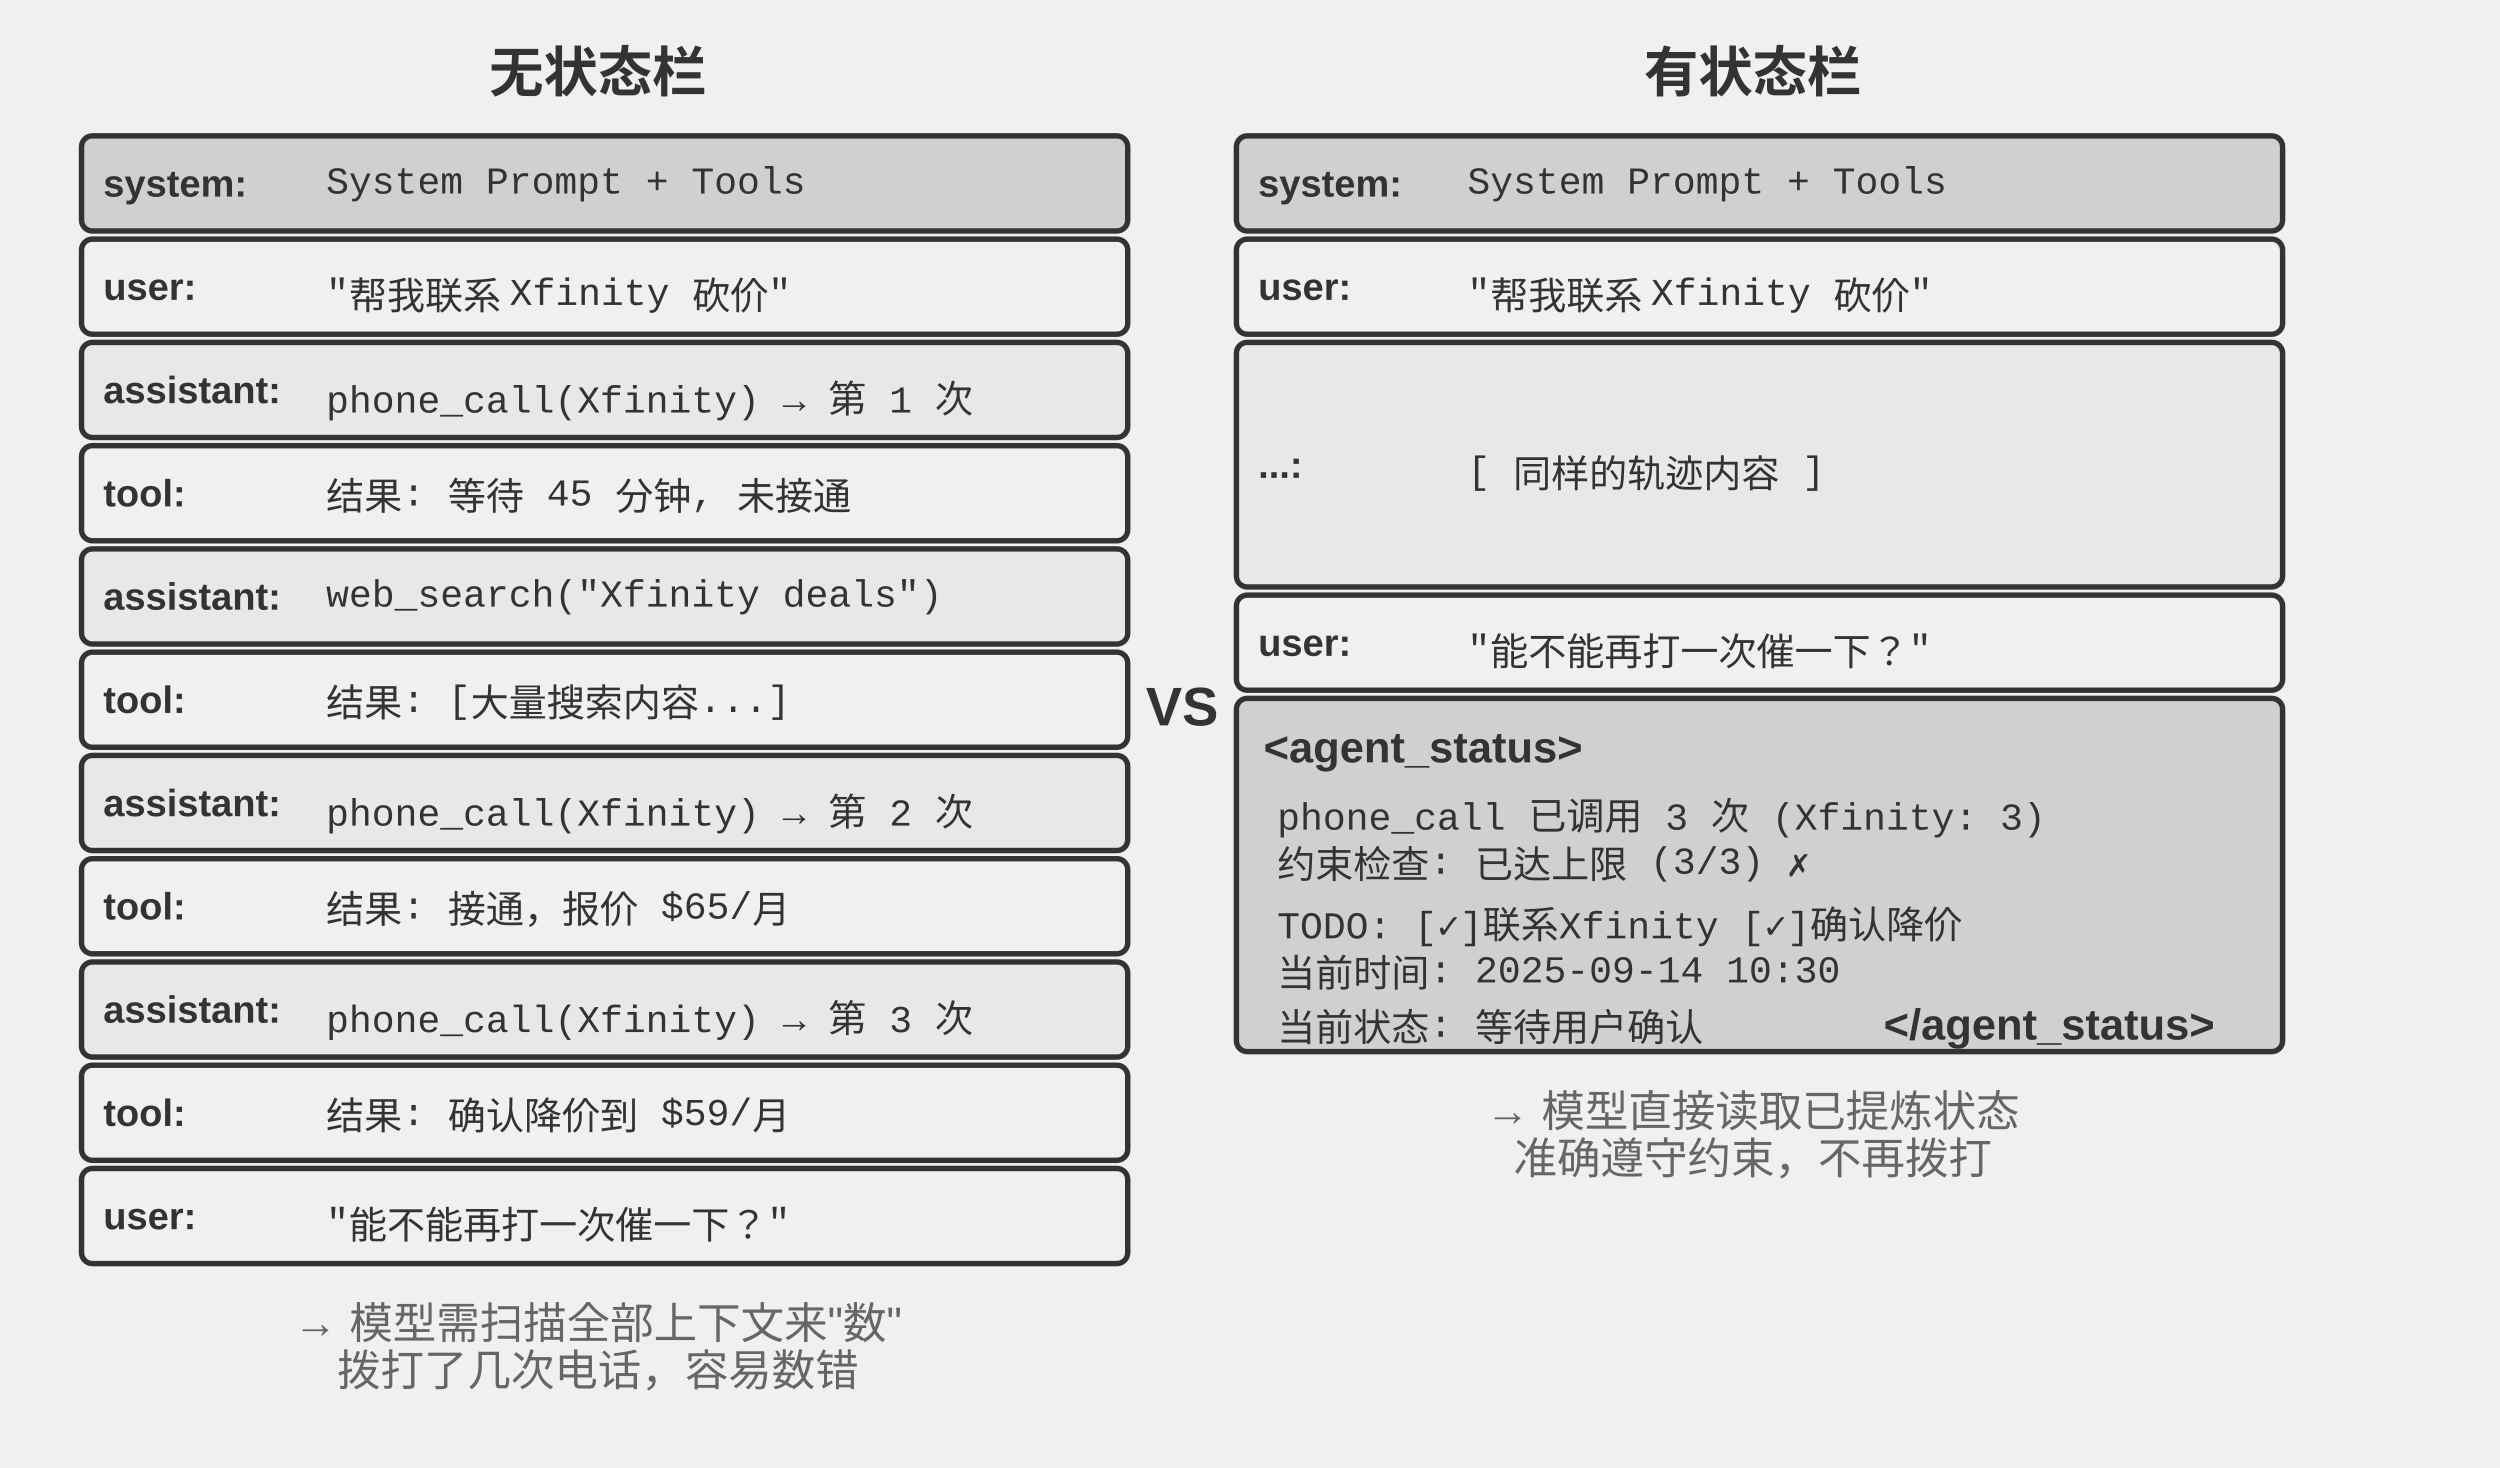
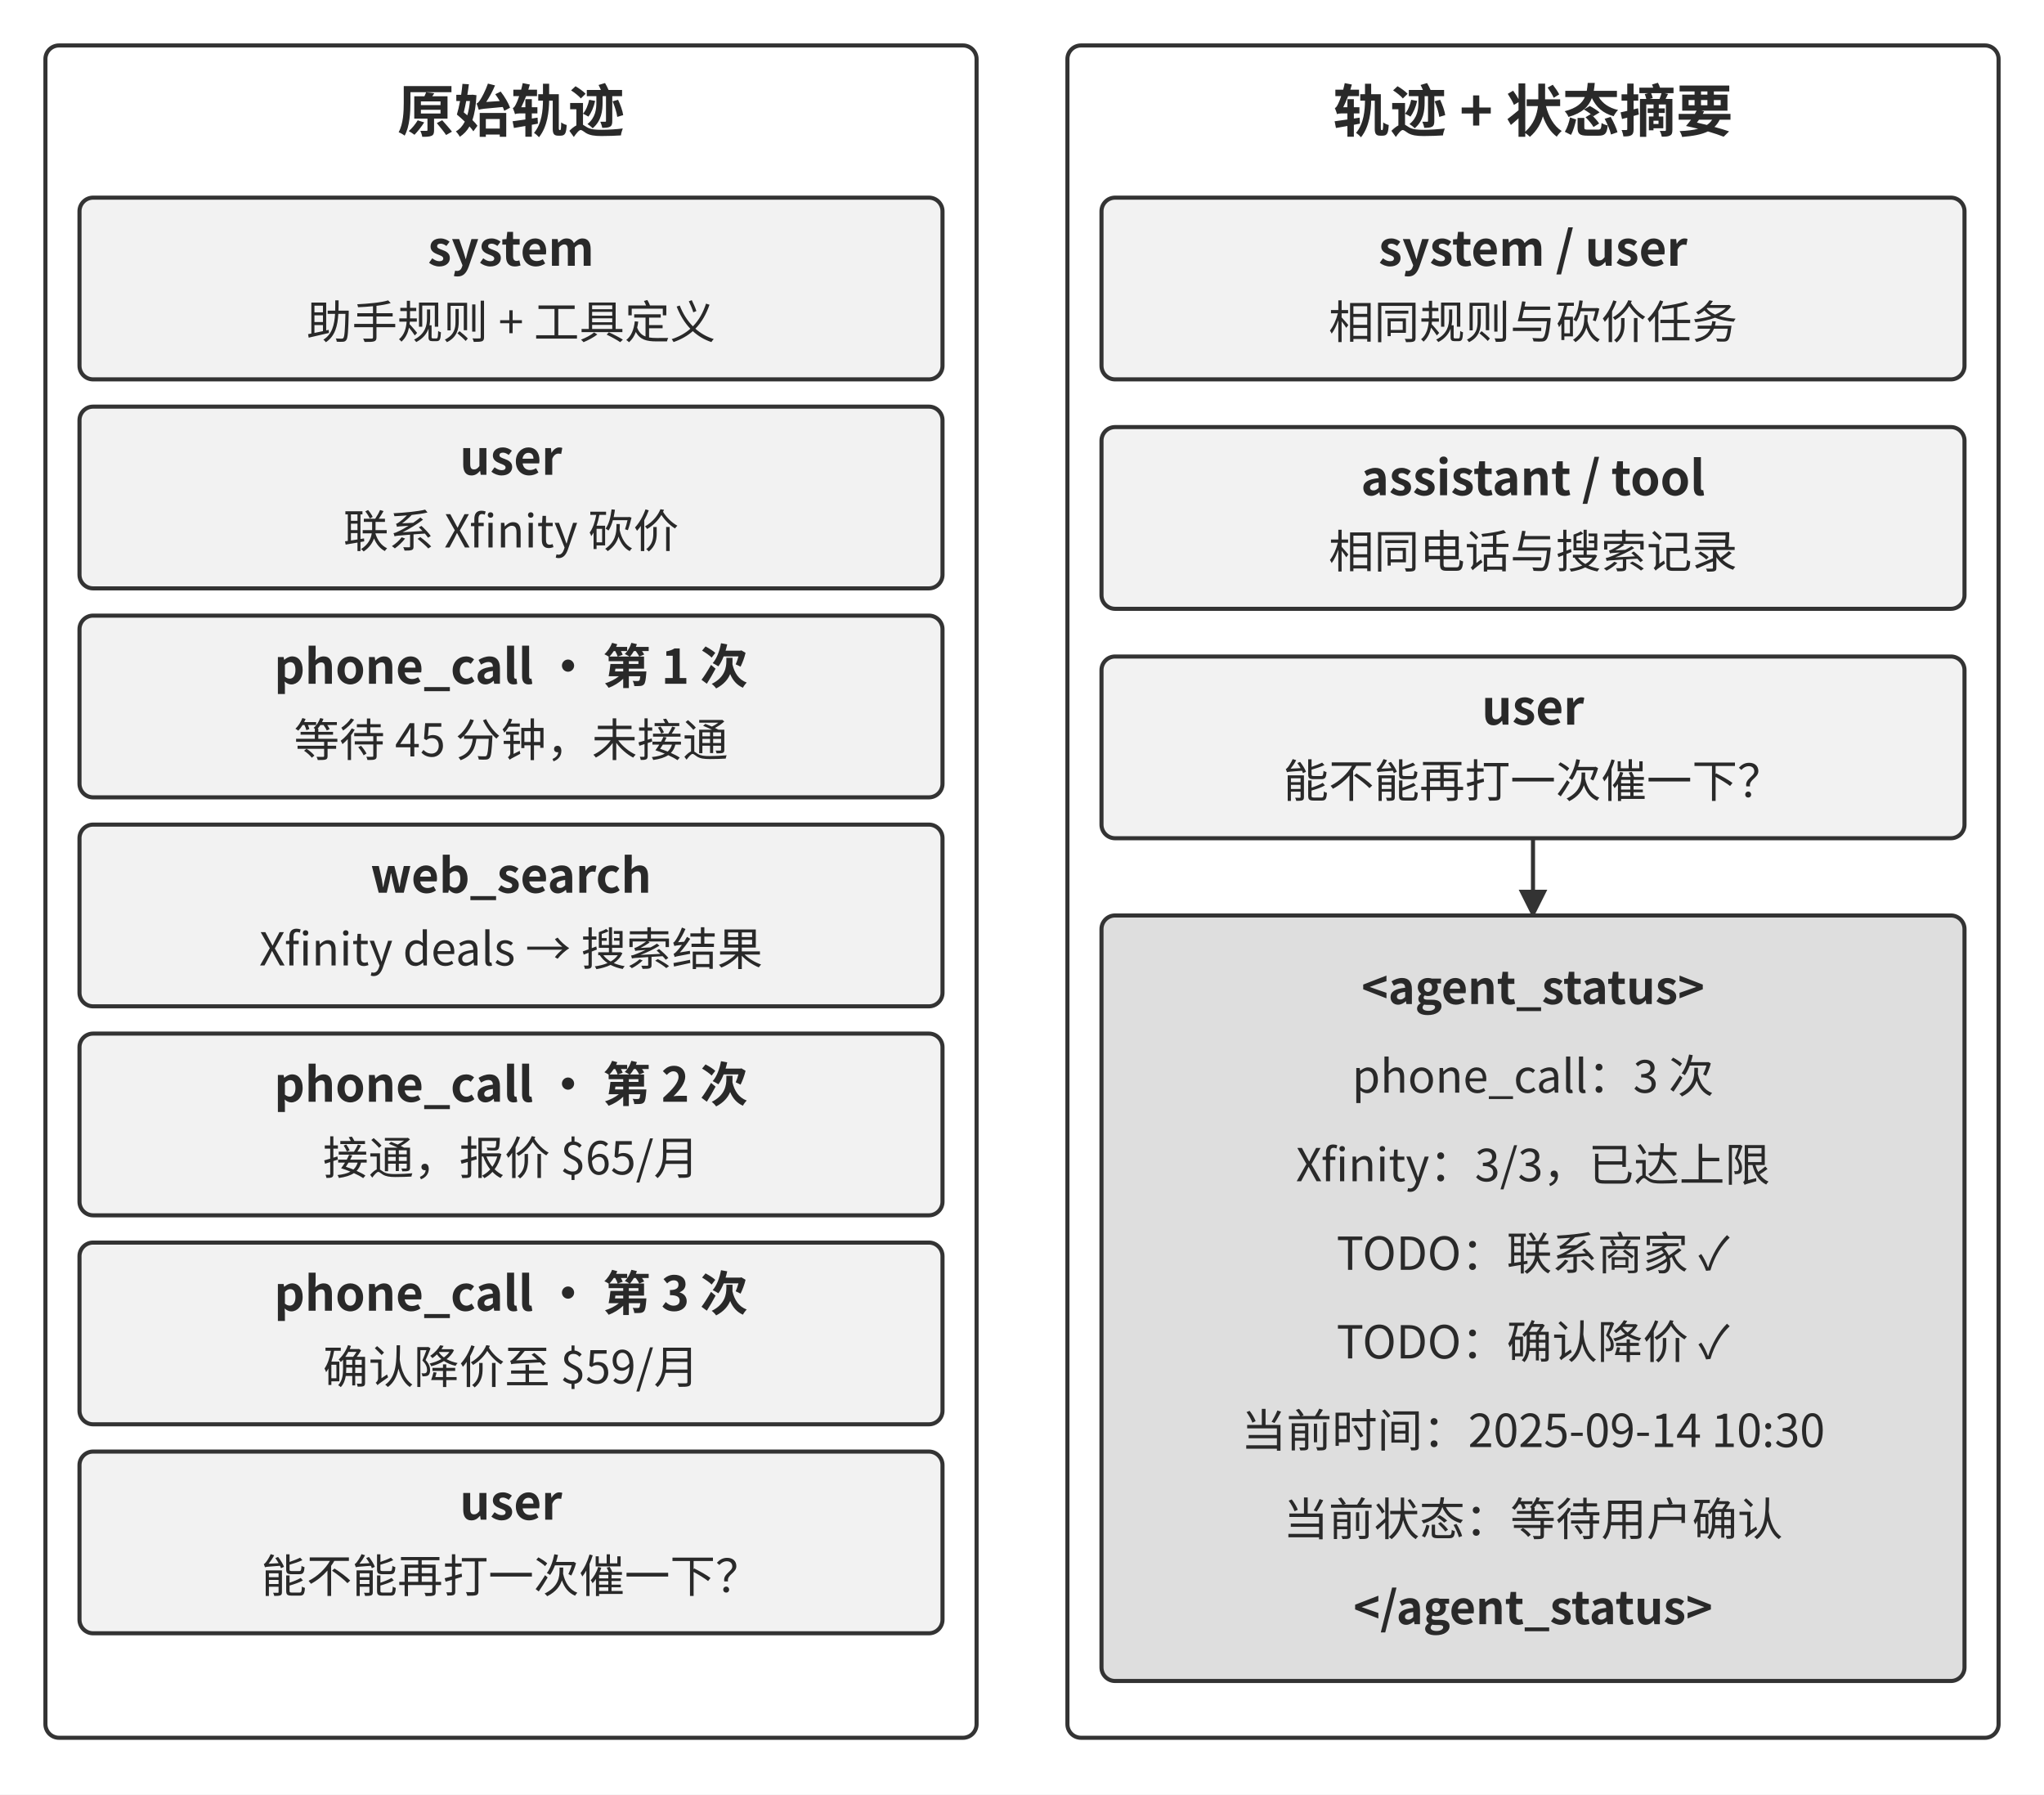
- <svg xmlns="http://www.w3.org/2000/svg" viewBox="0 40 920 540" width="920" height="540" style="background:#ffffff">
+ <svg xmlns="http://www.w3.org/2000/svg" width="150mm" height="131.67mm" viewBox="0 0 900 790" role="img" aria-labelledby="title desc">
  <defs>
-     <marker id="ah" markerWidth="12" markerHeight="8" refX="12" refY="4" orient="auto">
-       <polygon points="0 0, 12 4, 0 8" fill="#333333" />
-     </marker>
-     <marker id="ah-light" markerWidth="12" markerHeight="8" refX="12" refY="4" orient="auto">
-       <polygon points="0 0, 12 4, 0 8" fill="#999999" />
+     <marker id="arrow" viewBox="0 0 10 10" refX="9" refY="5" markerWidth="7" markerHeight="7" orient="auto-start-reverse">
+       <path d="M0 0 L10 5 L0 10 Z" fill="#333333" />
    </marker>
  </defs>
-   <text x="220.0" y="65" font-family="Arial, 'Helvetica Neue', Helvetica, 'PingFang SC', 'Microsoft YaHei', sans-serif" font-size="20" fill="#333333" text-anchor="middle" dominant-baseline="central" font-weight="bold">无状态栏</text>
-   <text x="645.0" y="65" font-family="Arial, 'Helvetica Neue', Helvetica, 'PingFang SC', 'Microsoft YaHei', sans-serif" font-size="20" fill="#333333" text-anchor="middle" dominant-baseline="central" font-weight="bold">有状态栏</text>
-   <rect x="30" y="90" width="385" height="35" rx="4" fill="#d0d0d0" stroke="#333333" stroke-width="2" />
-   <text x="38" y="107.5" font-family="Arial, 'Helvetica Neue', Helvetica, 'PingFang SC', 'Microsoft YaHei', sans-serif" font-size="14" fill="#333333" text-anchor="start" dominant-baseline="central" font-weight="bold">system:</text>
-   <text x="120" y="107.5" font-family="'Courier New', Courier, monospace" font-size="14" fill="#333333" text-anchor="start" dominant-baseline="central">System Prompt + Tools</text>
-   <rect x="30" y="128" width="385" height="35" rx="4" fill="#f0f0f0" stroke="#333333" stroke-width="2" />
-   <text x="38" y="145.5" font-family="Arial, 'Helvetica Neue', Helvetica, 'PingFang SC', 'Microsoft YaHei', sans-serif" font-size="14" fill="#333333" text-anchor="start" dominant-baseline="central" font-weight="bold">user:</text>
-   <text x="120" y="145.5" font-family="'Courier New', Courier, monospace" font-size="14" fill="#333333" text-anchor="start" dominant-baseline="central">"帮我联系 Xfinity 砍价"</text>
-   <rect x="30" y="166" width="385" height="35" rx="4" fill="#e8e8e8" stroke="#333333" stroke-width="2" />
-   <text x="38" y="183.5" font-family="Arial, 'Helvetica Neue', Helvetica, 'PingFang SC', 'Microsoft YaHei', sans-serif" font-size="14" fill="#333333" text-anchor="start" dominant-baseline="central" font-weight="bold">assistant:</text>
-   <text x="120" y="183.5" font-family="'Courier New', Courier, monospace" font-size="14" fill="#333333" text-anchor="start" dominant-baseline="central">phone_call(Xfinity) → 第 1 次</text>
-   <rect x="30" y="204" width="385" height="35" rx="4" fill="#f0f0f0" stroke="#333333" stroke-width="2" />
-   <text x="38" y="221.5" font-family="Arial, 'Helvetica Neue', Helvetica, 'PingFang SC', 'Microsoft YaHei', sans-serif" font-size="14" fill="#333333" text-anchor="start" dominant-baseline="central" font-weight="bold">tool:</text>
-   <text x="120" y="221.5" font-family="'Courier New', Courier, monospace" font-size="14" fill="#333333" text-anchor="start" dominant-baseline="central">结果: 等待 45 分钟, 未接通</text>
-   <rect x="30" y="242" width="385" height="35" rx="4" fill="#e8e8e8" stroke="#333333" stroke-width="2" />
-   <text x="38" y="259.5" font-family="Arial, 'Helvetica Neue', Helvetica, 'PingFang SC', 'Microsoft YaHei', sans-serif" font-size="14" fill="#333333" text-anchor="start" dominant-baseline="central" font-weight="bold">assistant:</text>
-   <text x="120" y="259.5" font-family="'Courier New', Courier, monospace" font-size="14" fill="#333333" text-anchor="start" dominant-baseline="central">web_search("Xfinity deals")</text>
-   <rect x="30" y="280" width="385" height="35" rx="4" fill="#f0f0f0" stroke="#333333" stroke-width="2" />
-   <text x="38" y="297.5" font-family="Arial, 'Helvetica Neue', Helvetica, 'PingFang SC', 'Microsoft YaHei', sans-serif" font-size="14" fill="#333333" text-anchor="start" dominant-baseline="central" font-weight="bold">tool:</text>
-   <text x="120" y="297.5" font-family="'Courier New', Courier, monospace" font-size="14" fill="#333333" text-anchor="start" dominant-baseline="central">结果: [大量搜索内容...]</text>
-   <rect x="30" y="318" width="385" height="35" rx="4" fill="#e8e8e8" stroke="#333333" stroke-width="2" />
-   <text x="38" y="335.5" font-family="Arial, 'Helvetica Neue', Helvetica, 'PingFang SC', 'Microsoft YaHei', sans-serif" font-size="14" fill="#333333" text-anchor="start" dominant-baseline="central" font-weight="bold">assistant:</text>
-   <text x="120" y="335.5" font-family="'Courier New', Courier, monospace" font-size="14" fill="#333333" text-anchor="start" dominant-baseline="central">phone_call(Xfinity) → 第 2 次</text>
-   <rect x="30" y="356" width="385" height="35" rx="4" fill="#f0f0f0" stroke="#333333" stroke-width="2" />
-   <text x="38" y="373.5" font-family="Arial, 'Helvetica Neue', Helvetica, 'PingFang SC', 'Microsoft YaHei', sans-serif" font-size="14" fill="#333333" text-anchor="start" dominant-baseline="central" font-weight="bold">tool:</text>
-   <text x="120" y="373.5" font-family="'Courier New', Courier, monospace" font-size="14" fill="#333333" text-anchor="start" dominant-baseline="central">结果: 接通，报价 $65/月</text>
-   <rect x="30" y="394" width="385" height="35" rx="4" fill="#e8e8e8" stroke="#333333" stroke-width="2" />
-   <text x="38" y="411.5" font-family="Arial, 'Helvetica Neue', Helvetica, 'PingFang SC', 'Microsoft YaHei', sans-serif" font-size="14" fill="#333333" text-anchor="start" dominant-baseline="central" font-weight="bold">assistant:</text>
-   <text x="120" y="411.5" font-family="'Courier New', Courier, monospace" font-size="14" fill="#333333" text-anchor="start" dominant-baseline="central">phone_call(Xfinity) → 第 3 次</text>
-   <rect x="30" y="432" width="385" height="35" rx="4" fill="#f0f0f0" stroke="#333333" stroke-width="2" />
-   <text x="38" y="449.5" font-family="Arial, 'Helvetica Neue', Helvetica, 'PingFang SC', 'Microsoft YaHei', sans-serif" font-size="14" fill="#333333" text-anchor="start" dominant-baseline="central" font-weight="bold">tool:</text>
-   <text x="120" y="449.5" font-family="'Courier New', Courier, monospace" font-size="14" fill="#333333" text-anchor="start" dominant-baseline="central">结果: 确认降价到 $59/月</text>
-   <rect x="30" y="470" width="385" height="35" rx="4" fill="#f0f0f0" stroke="#333333" stroke-width="2" />
-   <text x="38" y="487.5" font-family="Arial, 'Helvetica Neue', Helvetica, 'PingFang SC', 'Microsoft YaHei', sans-serif" font-size="14" fill="#333333" text-anchor="start" dominant-baseline="central" font-weight="bold">user:</text>
-   <text x="120" y="487.5" font-family="'Courier New', Courier, monospace" font-size="14" fill="#333333" text-anchor="start" dominant-baseline="central">"能不能再打一次催一下？"</text>
-   <text x="220.0" y="523" font-family="Arial, 'Helvetica Neue', Helvetica, 'PingFang SC', 'Microsoft YaHei', sans-serif" font-size="16" fill="#666666" text-anchor="middle" dominant-baseline="central" font-weight="normal">→ 模型需扫描全部上下文来"数"</text>
-   <text x="220.0" y="543" font-family="Arial, 'Helvetica Neue', Helvetica, 'PingFang SC', 'Microsoft YaHei', sans-serif" font-size="16" fill="#666666" text-anchor="middle" dominant-baseline="central" font-weight="normal">拨打了几次电话，容易数错</text>
-   <rect x="455" y="90" width="385" height="35" rx="4" fill="#d0d0d0" stroke="#333333" stroke-width="2" />
-   <text x="463" y="107.5" font-family="Arial, 'Helvetica Neue', Helvetica, 'PingFang SC', 'Microsoft YaHei', sans-serif" font-size="14" fill="#333333" text-anchor="start" dominant-baseline="central" font-weight="bold">system:</text>
-   <text x="540" y="107.5" font-family="'Courier New', Courier, monospace" font-size="14" fill="#333333" text-anchor="start" dominant-baseline="central">System Prompt + Tools</text>
-   <rect x="455" y="128" width="385" height="35" rx="4" fill="#f0f0f0" stroke="#333333" stroke-width="2" />
-   <text x="463" y="145.5" font-family="Arial, 'Helvetica Neue', Helvetica, 'PingFang SC', 'Microsoft YaHei', sans-serif" font-size="14" fill="#333333" text-anchor="start" dominant-baseline="central" font-weight="bold">user:</text>
-   <text x="540" y="145.5" font-family="'Courier New', Courier, monospace" font-size="14" fill="#333333" text-anchor="start" dominant-baseline="central">"帮我联系 Xfinity 砍价"</text>
-   <rect x="455" y="166" width="385" height="90" rx="4" fill="#e8e8e8" stroke="#333333" stroke-width="2" />
-   <text x="463" y="211.0" font-family="Arial, 'Helvetica Neue', Helvetica, 'PingFang SC', 'Microsoft YaHei', sans-serif" font-size="14" fill="#333333" text-anchor="start" dominant-baseline="central" font-weight="bold">...:</text>
-   <text x="540" y="211.0" font-family="'Courier New', Courier, monospace" font-size="14" fill="#333333" text-anchor="start" dominant-baseline="central">[ 同样的轨迹内容 ]</text>
-   <rect x="455" y="259" width="385" height="35" rx="4" fill="#f0f0f0" stroke="#333333" stroke-width="2" />
-   <text x="463" y="276.5" font-family="Arial, 'Helvetica Neue', Helvetica, 'PingFang SC', 'Microsoft YaHei', sans-serif" font-size="14" fill="#333333" text-anchor="start" dominant-baseline="central" font-weight="bold">user:</text>
-   <text x="540" y="276.5" font-family="'Courier New', Courier, monospace" font-size="14" fill="#333333" text-anchor="start" dominant-baseline="central">"能不能再打一次催一下？"</text>
-   <rect x="455" y="297" width="385" height="130" rx="4" fill="#d0d0d0" stroke="#333333" stroke-width="2" />
-   <text x="465" y="315" font-family="Arial, 'Helvetica Neue', Helvetica, 'PingFang SC', 'Microsoft YaHei', sans-serif" font-size="16" fill="#333333" text-anchor="start" dominant-baseline="central" font-weight="bold">&lt;agent_status&gt;</text>
-   <text x="470" y="337" font-family="'Courier New', Courier, monospace" font-size="14" fill="#333333" text-anchor="start" dominant-baseline="central">phone_call 已调用 3 次 (Xfinity: 3)</text>
-   <text x="470" y="357" font-family="'Courier New', Courier, monospace" font-size="14" fill="#333333" text-anchor="start" dominant-baseline="central">约束检查: 已达上限 (3/3) ✗</text>
-   <text x="470" y="377" font-family="'Courier New', Courier, monospace" font-size="14" fill="#333333" text-anchor="start" dominant-baseline="central">TODO: [✓]联系Xfinity [✓]确认降价</text>
-   <text x="470" y="397" font-family="'Courier New', Courier, monospace" font-size="14" fill="#333333" text-anchor="start" dominant-baseline="central">当前时间: 2025-09-14 10:30</text>
-   <text x="470" y="417" font-family="'Courier New', Courier, monospace" font-size="14" fill="#333333" text-anchor="start" dominant-baseline="central">当前状态: 等待用户确认</text>
-   <text x="815" y="417" font-family="Arial, 'Helvetica Neue', Helvetica, 'PingFang SC', 'Microsoft YaHei', sans-serif" font-size="16" fill="#333333" text-anchor="end" dominant-baseline="central" font-weight="bold">&lt;/agent_status&gt;</text>
-   <text x="645.0" y="445" font-family="Arial, 'Helvetica Neue', Helvetica, 'PingFang SC', 'Microsoft YaHei', sans-serif" font-size="16" fill="#666666" text-anchor="middle" dominant-baseline="central" font-weight="normal">→ 模型直接读取已提炼状态</text>
-   <text x="645.0" y="465" font-family="Arial, 'Helvetica Neue', Helvetica, 'PingFang SC', 'Microsoft YaHei', sans-serif" font-size="16" fill="#666666" text-anchor="middle" dominant-baseline="central" font-weight="normal">准确遵守约束，不再拨打</text>
-   <text x="435.0" y="300" font-family="Arial, 'Helvetica Neue', Helvetica, 'PingFang SC', 'Microsoft YaHei', sans-serif" font-size="20" fill="#333333" text-anchor="middle" dominant-baseline="central" font-weight="bold">VS</text>
+   <rect width="900" height="790" fill="#ffffff" />
+   <rect x="20" y="20" width="410" height="745" rx="6" fill="#ffffff" stroke="#333333" stroke-width="1.8" />
+   <text x="225" y="58" text-anchor="middle" font-family="Noto Sans CJK SC,Source Han Sans CN,Microsoft YaHei,sans-serif" font-size="25" font-weight="700" fill="#292929">原始轨迹</text>
+   <rect x="470" y="20" width="410" height="745" rx="6" fill="#ffffff" stroke="#333333" stroke-width="1.8" />
+   <text x="675" y="58" text-anchor="middle" font-family="Noto Sans CJK SC,Source Han Sans CN,Microsoft YaHei,sans-serif" font-size="25" font-weight="700" fill="#292929">轨迹 + 状态摘要</text>
+   <rect x="35" y="87" width="380" height="80" rx="6" fill="#f2f2f2" stroke="#333333" stroke-width="1.8" />
+   <text x="225" y="117" text-anchor="middle" font-family="Noto Sans CJK SC,Source Han Sans CN,Microsoft YaHei,sans-serif" font-size="21" font-weight="700" fill="#292929">system</text>
+   <text x="225" y="149" text-anchor="middle" font-family="Noto Sans CJK SC,Source Han Sans CN,Microsoft YaHei,sans-serif" font-size="20" font-weight="400" fill="#292929">助手规则 + 工具定义</text>
+   <rect x="35" y="179" width="380" height="80" rx="6" fill="#f2f2f2" stroke="#333333" stroke-width="1.8" />
+   <text x="225" y="209" text-anchor="middle" font-family="Noto Sans CJK SC,Source Han Sans CN,Microsoft YaHei,sans-serif" font-size="21" font-weight="700" fill="#292929">user</text>
+   <text x="225" y="241" text-anchor="middle" font-family="Noto Sans CJK SC,Source Han Sans CN,Microsoft YaHei,sans-serif" font-size="20" font-weight="400" fill="#292929">联系 Xfinity 砍价</text>
+   <rect x="35" y="271" width="380" height="80" rx="6" fill="#f2f2f2" stroke="#333333" stroke-width="1.8" />
+   <text x="225" y="301" text-anchor="middle" font-family="Noto Sans CJK SC,Source Han Sans CN,Microsoft YaHei,sans-serif" font-size="21" font-weight="700" fill="#292929">phone_call · 第 1 次</text>
+   <text x="225" y="333" text-anchor="middle" font-family="Noto Sans CJK SC,Source Han Sans CN,Microsoft YaHei,sans-serif" font-size="20" font-weight="400" fill="#292929">等待 45 分钟，未接通</text>
+   <rect x="35" y="363" width="380" height="80" rx="6" fill="#f2f2f2" stroke="#333333" stroke-width="1.8" />
+   <text x="225" y="393" text-anchor="middle" font-family="Noto Sans CJK SC,Source Han Sans CN,Microsoft YaHei,sans-serif" font-size="21" font-weight="700" fill="#292929">web_search</text>
+   <text x="225" y="425" text-anchor="middle" font-family="Noto Sans CJK SC,Source Han Sans CN,Microsoft YaHei,sans-serif" font-size="20" font-weight="400" fill="#292929">Xfinity deals → 搜索结果</text>
+   <rect x="35" y="455" width="380" height="80" rx="6" fill="#f2f2f2" stroke="#333333" stroke-width="1.8" />
+   <text x="225" y="485" text-anchor="middle" font-family="Noto Sans CJK SC,Source Han Sans CN,Microsoft YaHei,sans-serif" font-size="21" font-weight="700" fill="#292929">phone_call · 第 2 次</text>
+   <text x="225" y="517" text-anchor="middle" font-family="Noto Sans CJK SC,Source Han Sans CN,Microsoft YaHei,sans-serif" font-size="20" font-weight="400" fill="#292929">接通，报价 $65/月</text>
+   <rect x="35" y="547" width="380" height="80" rx="6" fill="#f2f2f2" stroke="#333333" stroke-width="1.8" />
+   <text x="225" y="577" text-anchor="middle" font-family="Noto Sans CJK SC,Source Han Sans CN,Microsoft YaHei,sans-serif" font-size="21" font-weight="700" fill="#292929">phone_call · 第 3 次</text>
+   <text x="225" y="609" text-anchor="middle" font-family="Noto Sans CJK SC,Source Han Sans CN,Microsoft YaHei,sans-serif" font-size="20" font-weight="400" fill="#292929">确认降价至 $59/月</text>
+   <rect x="35" y="639" width="380" height="80" rx="6" fill="#f2f2f2" stroke="#333333" stroke-width="1.8" />
+   <text x="225" y="669" text-anchor="middle" font-family="Noto Sans CJK SC,Source Han Sans CN,Microsoft YaHei,sans-serif" font-size="21" font-weight="700" fill="#292929">user</text>
+   <text x="225" y="701" text-anchor="middle" font-family="Noto Sans CJK SC,Source Han Sans CN,Microsoft YaHei,sans-serif" font-size="20" font-weight="400" fill="#292929">能不能再打一次催一下？</text>
+   <rect x="485" y="87" width="380" height="80" rx="6" fill="#f2f2f2" stroke="#333333" stroke-width="1.8" />
+   <text x="675" y="117" text-anchor="middle" font-family="Noto Sans CJK SC,Source Han Sans CN,Microsoft YaHei,sans-serif" font-size="21" font-weight="700" fill="#292929">system / user</text>
+   <text x="675" y="149" text-anchor="middle" font-family="Noto Sans CJK SC,Source Han Sans CN,Microsoft YaHei,sans-serif" font-size="20" font-weight="400" fill="#292929">相同规则与砍价任务</text>
+   <rect x="485" y="188" width="380" height="80" rx="6" fill="#f2f2f2" stroke="#333333" stroke-width="1.8" />
+   <text x="675" y="218" text-anchor="middle" font-family="Noto Sans CJK SC,Source Han Sans CN,Microsoft YaHei,sans-serif" font-size="21" font-weight="700" fill="#292929">assistant / tool</text>
+   <text x="675" y="250" text-anchor="middle" font-family="Noto Sans CJK SC,Source Han Sans CN,Microsoft YaHei,sans-serif" font-size="20" font-weight="400" fill="#292929">相同电话与搜索记录</text>
+   <rect x="485" y="289" width="380" height="80" rx="6" fill="#f2f2f2" stroke="#333333" stroke-width="1.8" />
+   <text x="675" y="319" text-anchor="middle" font-family="Noto Sans CJK SC,Source Han Sans CN,Microsoft YaHei,sans-serif" font-size="21" font-weight="700" fill="#292929">user</text>
+   <text x="675" y="351" text-anchor="middle" font-family="Noto Sans CJK SC,Source Han Sans CN,Microsoft YaHei,sans-serif" font-size="20" font-weight="400" fill="#292929">能不能再打一次催一下？</text>
+   <path d="M 675 369 L 675 403" fill="none" stroke="#333333" stroke-width="1.8" marker-end="url(#arrow)" />
+   <rect x="485" y="403" width="380" height="337" rx="6" fill="#dedede" stroke="#333333" stroke-width="1.8" />
+   <text x="675" y="442" text-anchor="middle" font-family="Noto Sans CJK SC,Source Han Sans CN,Microsoft YaHei,sans-serif" font-size="20" font-weight="700" fill="#292929">&lt;agent_status&gt;</text>
+   <text x="675" y="481" text-anchor="middle" font-family="Noto Sans CJK SC,Source Han Sans CN,Microsoft YaHei,sans-serif" font-size="20" font-weight="400" fill="#292929">phone_call：3 次</text>
+   <text x="675" y="520" text-anchor="middle" font-family="Noto Sans CJK SC,Source Han Sans CN,Microsoft YaHei,sans-serif" font-size="20" font-weight="400" fill="#292929">Xfinity：3/3，已达上限</text>
+   <text x="675" y="559" text-anchor="middle" font-family="Noto Sans CJK SC,Source Han Sans CN,Microsoft YaHei,sans-serif" font-size="20" font-weight="400" fill="#292929">TODO：联系商家 ✓</text>
+   <text x="675" y="598" text-anchor="middle" font-family="Noto Sans CJK SC,Source Han Sans CN,Microsoft YaHei,sans-serif" font-size="20" font-weight="400" fill="#292929">TODO：确认降价 ✓</text>
+   <text x="675" y="637" text-anchor="middle" font-family="Noto Sans CJK SC,Source Han Sans CN,Microsoft YaHei,sans-serif" font-size="20" font-weight="400" fill="#292929">当前时间：2025-09-14 10:30</text>
+   <text x="675" y="676" text-anchor="middle" font-family="Noto Sans CJK SC,Source Han Sans CN,Microsoft YaHei,sans-serif" font-size="20" font-weight="400" fill="#292929">当前状态：等待用户确认</text>
+   <text x="675" y="715" text-anchor="middle" font-family="Noto Sans CJK SC,Source Han Sans CN,Microsoft YaHei,sans-serif" font-size="20" font-weight="700" fill="#292929">&lt;/agent_status&gt;</text>
</svg>
